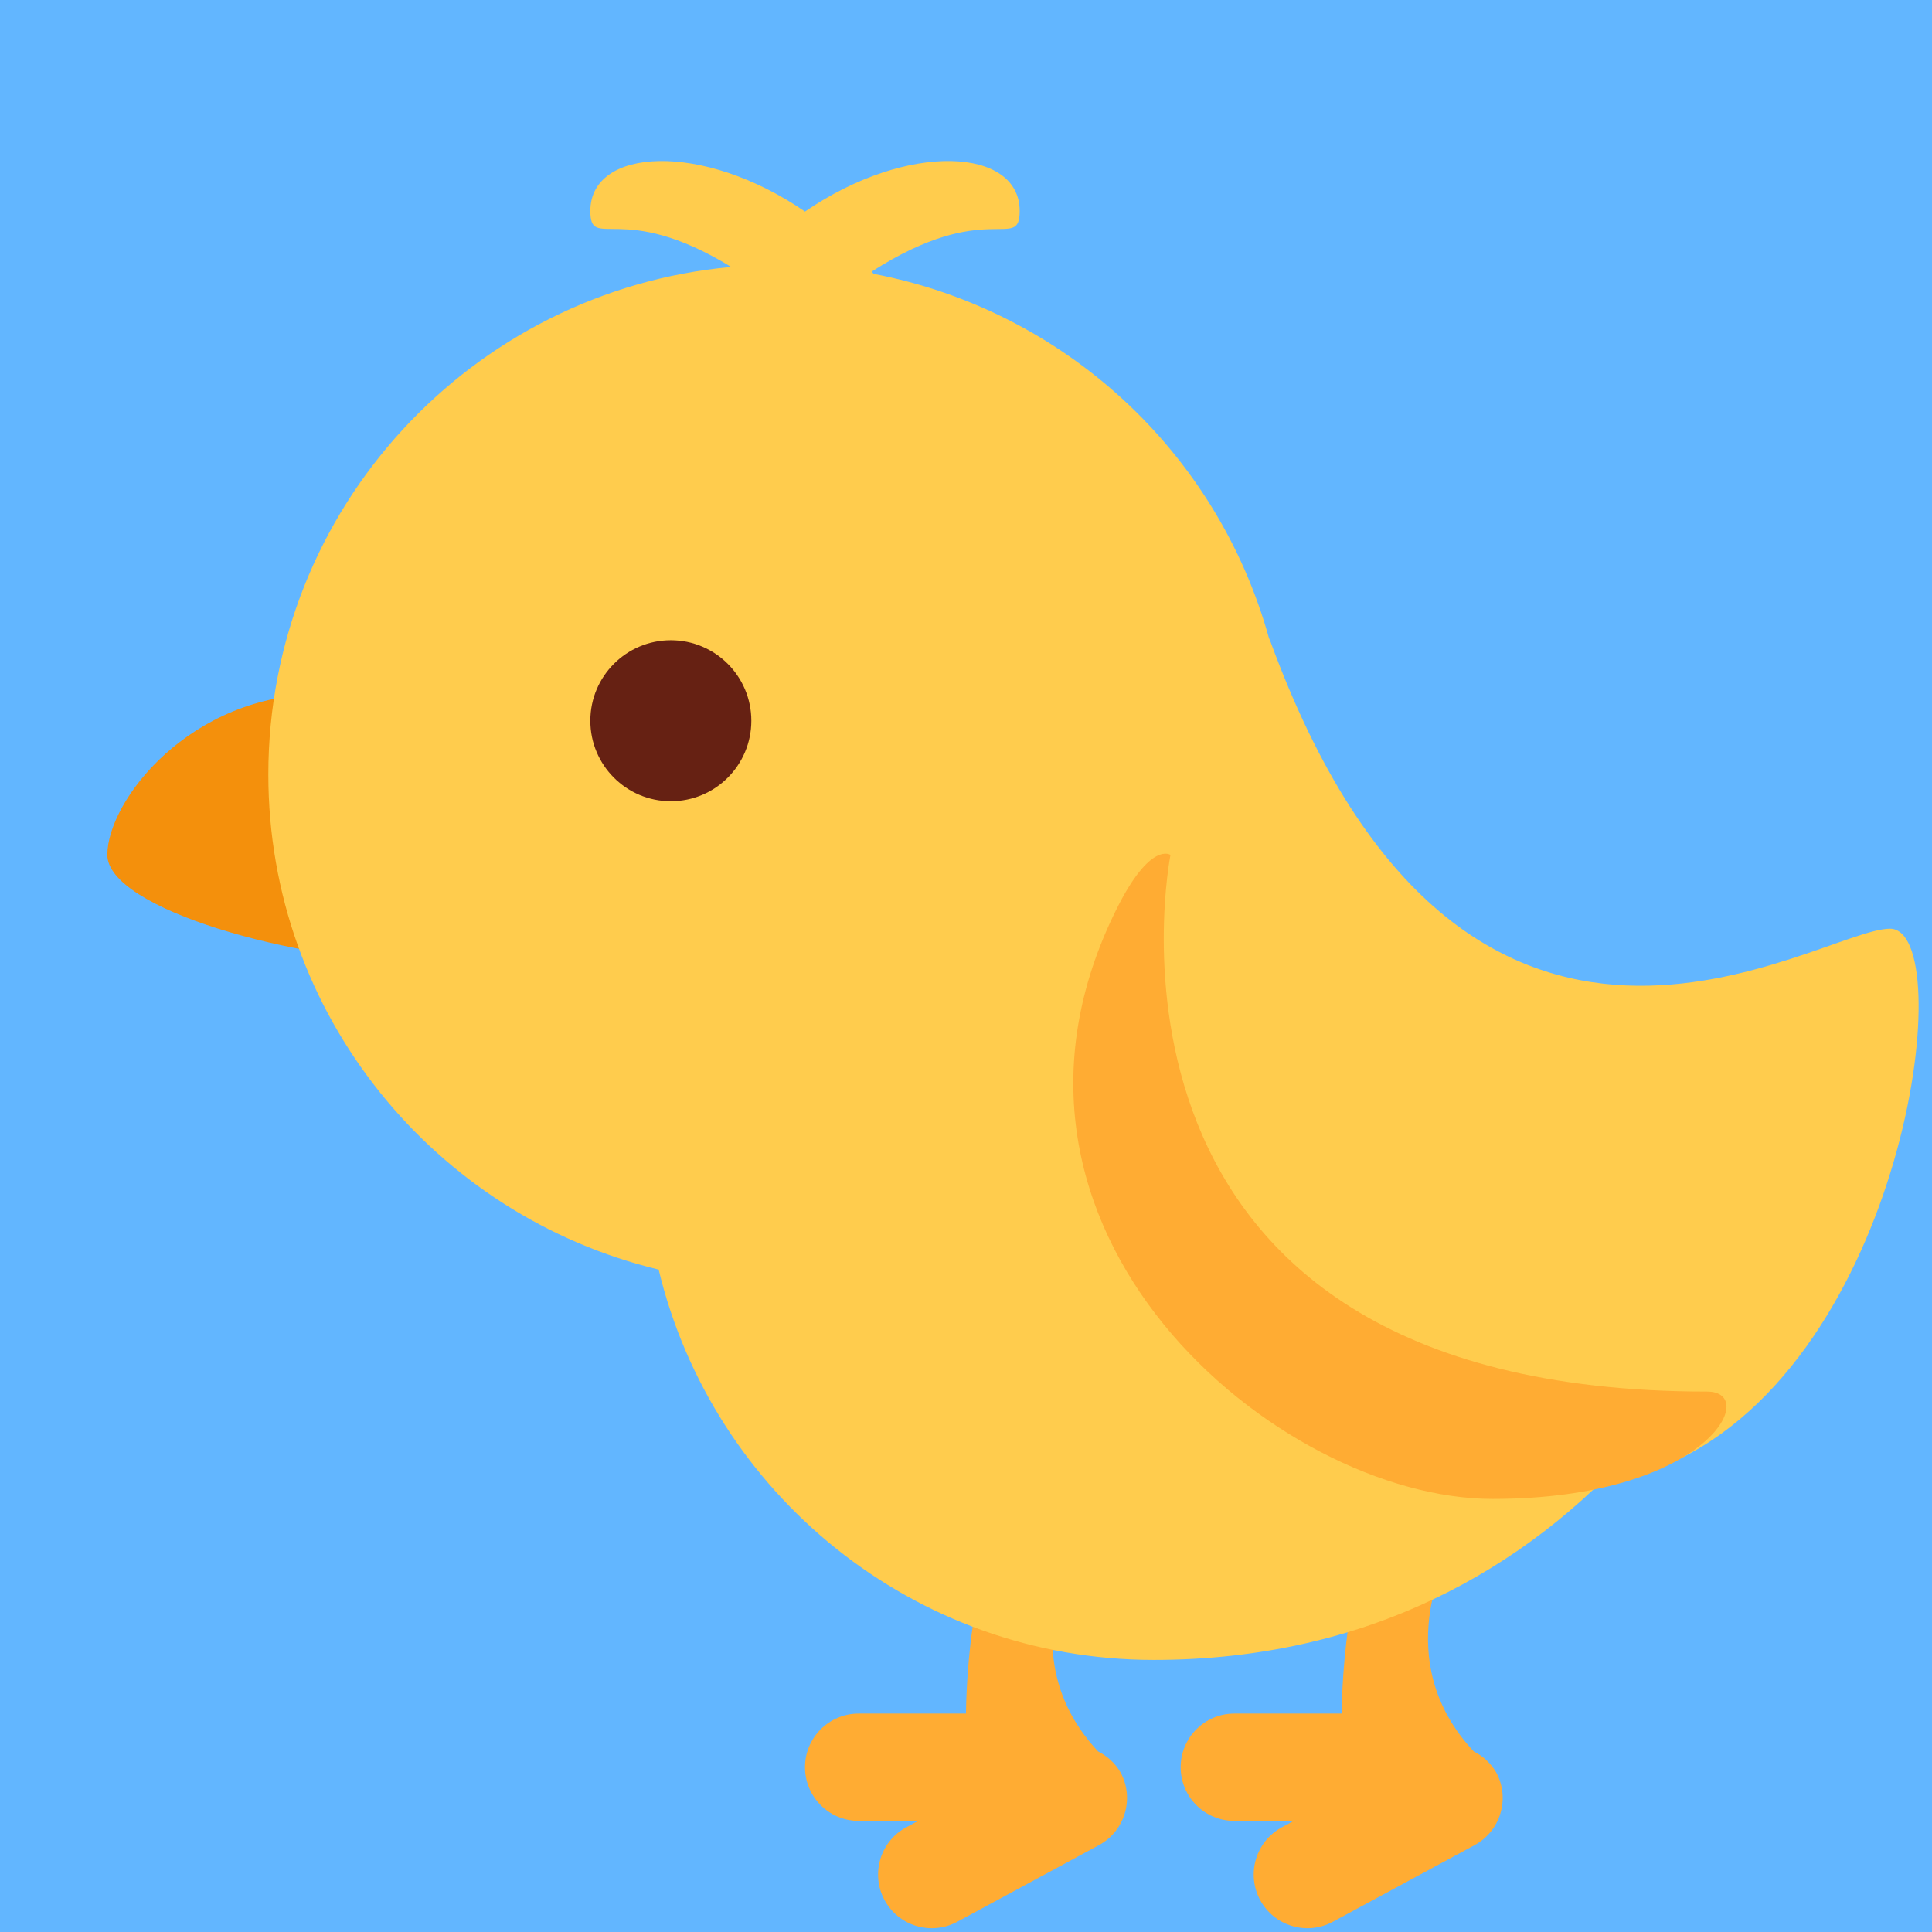
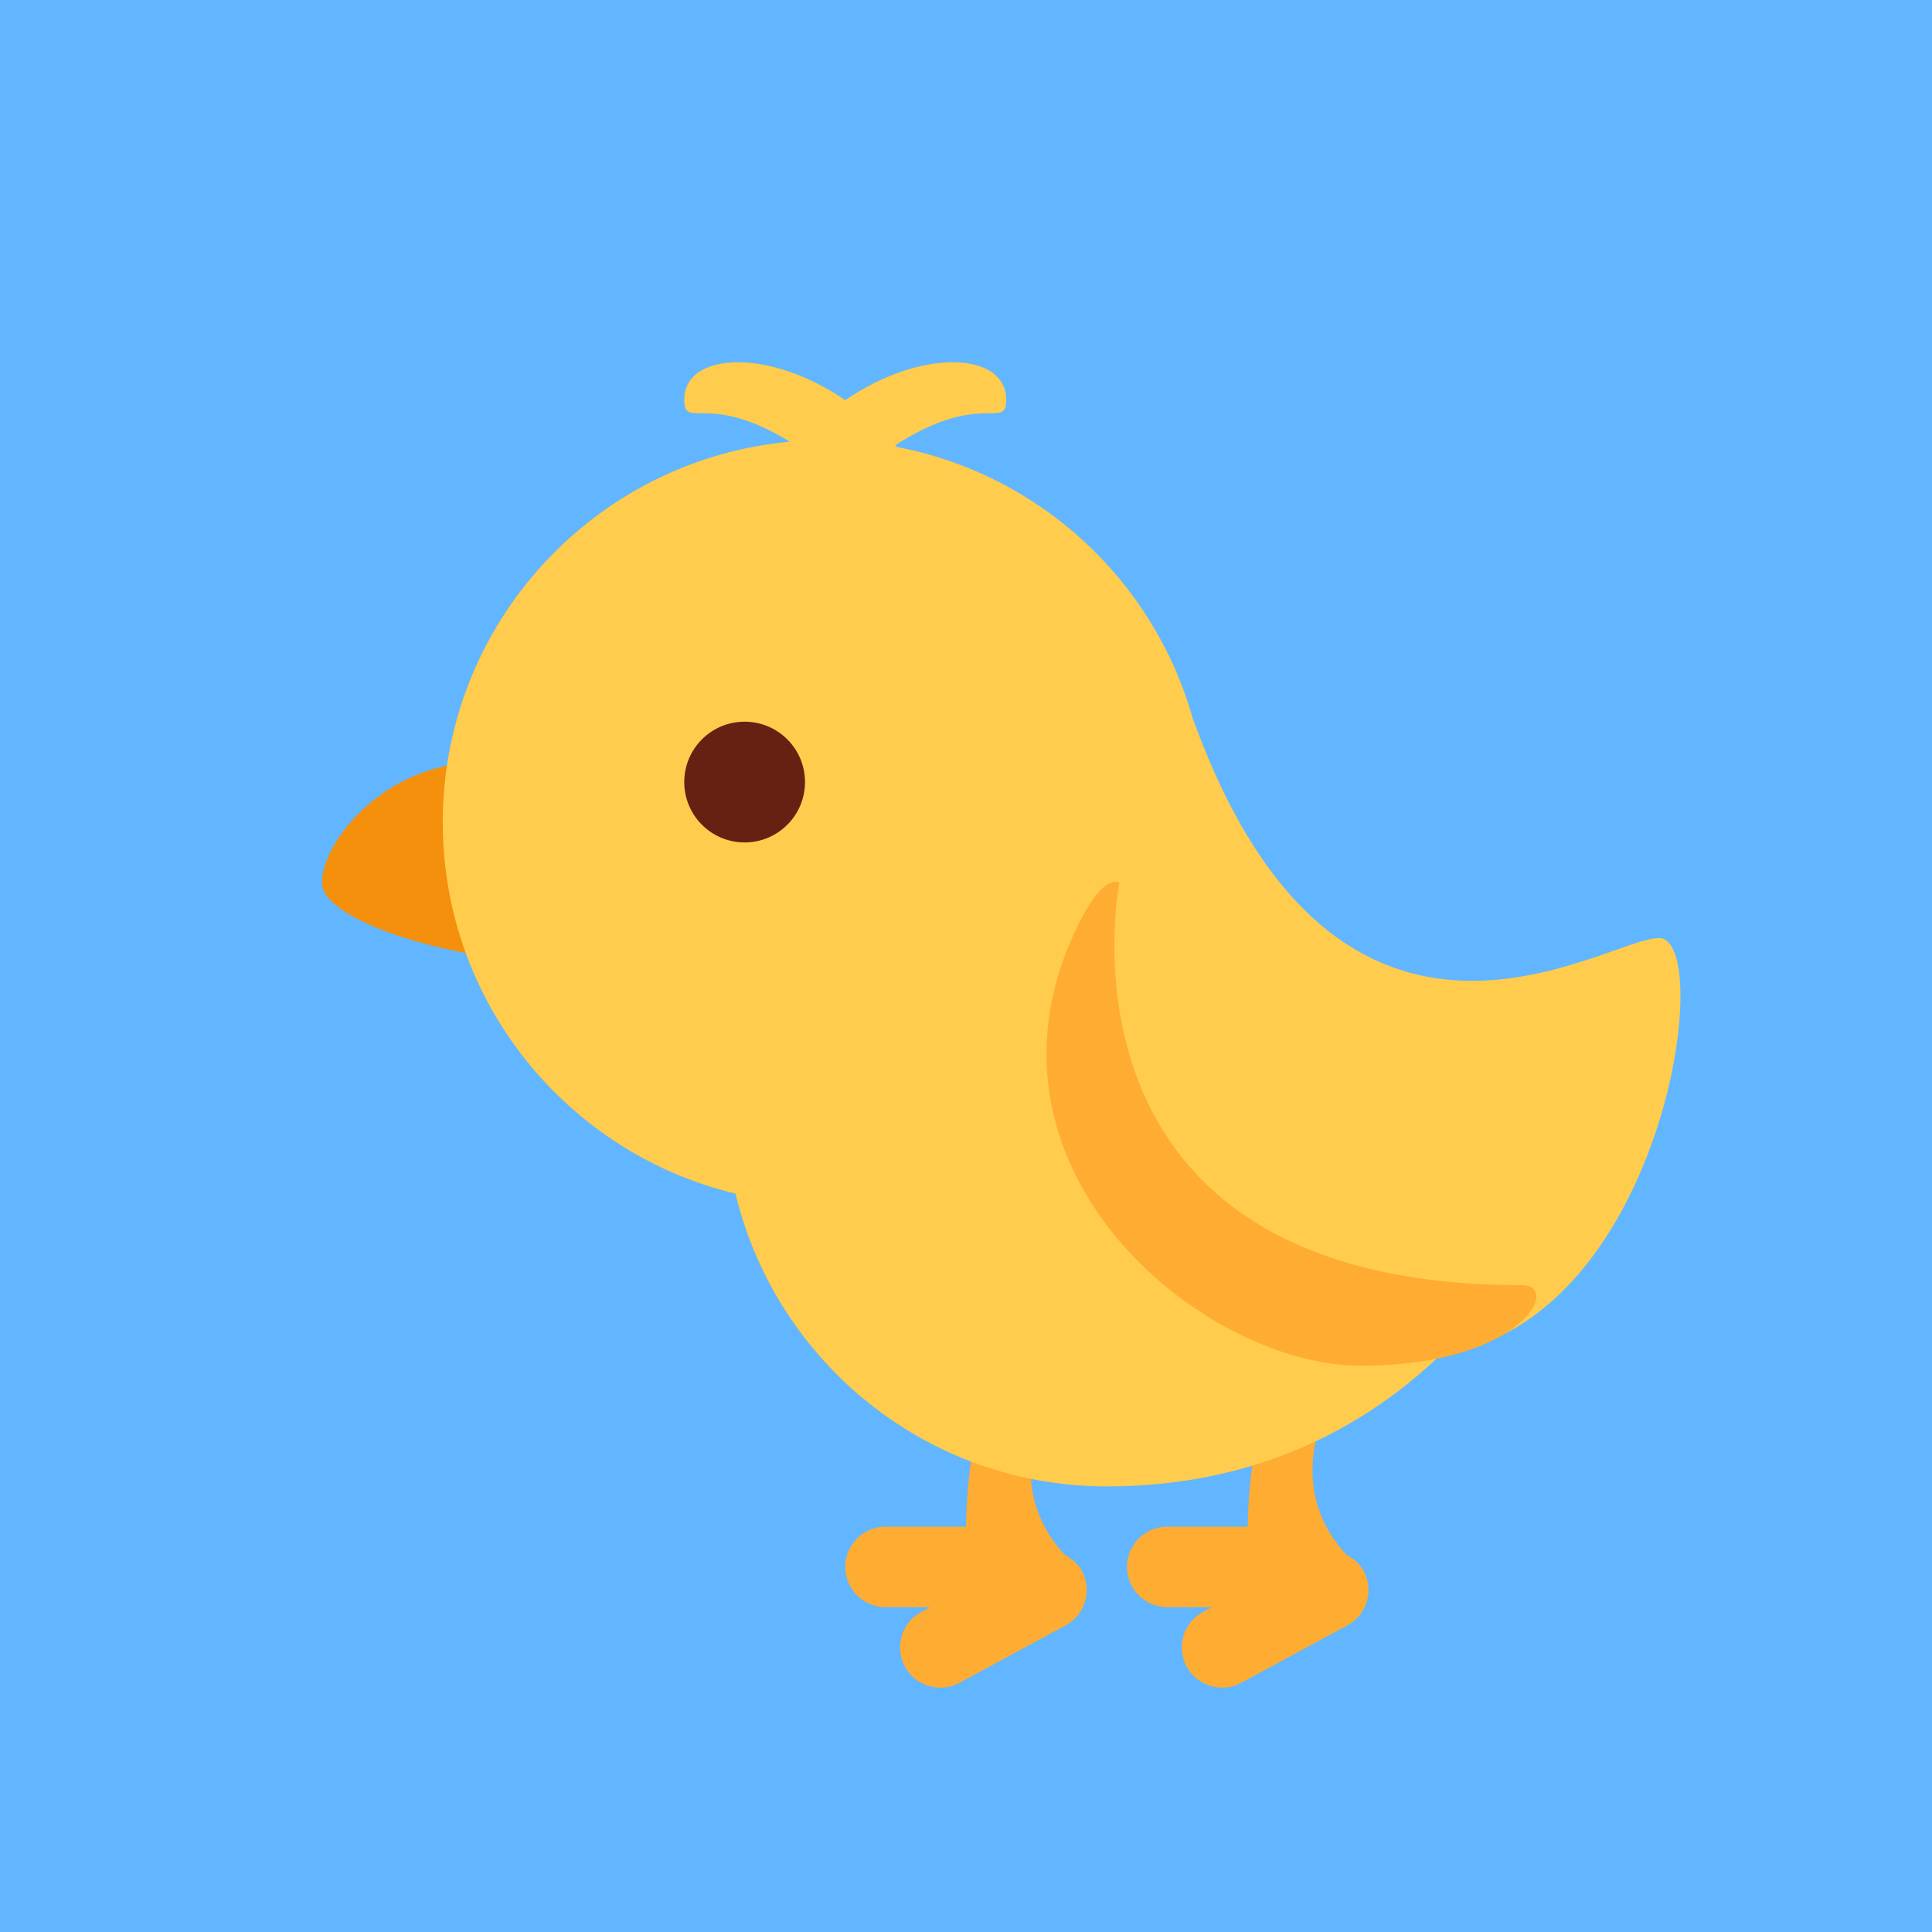
<svg xmlns="http://www.w3.org/2000/svg" width="36" height="36" viewBox="0 0 36 36">
  <rect x="0" y="0" width="36" height="36" fill="#62b6ff" />
-   <path fill="#f4900c" d="M8.512 15.93c0 1.657 1.974 2-.512 2s-6-1-6-2s1.526-3 4.012-3s2.5 1.343 2.5 3" />
-   <path fill="#ffac33" d="M27.88 33.027a1 1 0 0 0-.418-.391C25.865 30.931 27 28.93 27 28.93c0-.553 1-2 0-2l-1 1c-1 1-1 4-1 4h-2a1 1 0 1 0 0 2h1.107l-.222.12a1 1 0 1 0 .952 1.759l2.639-1.427a1 1 0 0 0 .404-1.355m-7 0a1 1 0 0 0-.418-.391C18.865 30.931 20 28.93 20 28.93c0-.553 1-2 0-2l-1 1c-1 1-1 4-1 4h-2a1 1 0 1 0 0 2h1.108l-.222.12a1 1 0 1 0 .952 1.759l2.639-1.427a1 1 0 0 0 .403-1.355" />
-   <path fill="#ffcc4d" d="M35.217 17.305c-1.342 0-7.904 4.613-11.553-5.375l-.018-.038a9.5 9.5 0 0 0-7.367-6.789l-.037-.042C18.389 3.684 19 4.707 19 3.93c0-1.179-2.083-1.303-4 .012c-1.917-1.315-4-1.191-4-.012c0 .761.583-.208 2.623 1.044C8.788 5.417 5 9.479 5 14.43c0 4.478 3.103 8.223 7.273 9.227c1.003 4.171 4.748 7.273 9.227 7.273c3.953 0 6.934-1.678 8.99-3.999c.555-.626.111.602.842.235c4.24-2.132 5.168-9.861 3.885-9.861" />
-   <circle cx="12.5" cy="13.43" r="1.5" fill="#662113" />
-   <path fill="#ffac33" d="M21.81 15.93s-2 10 10 10c1 0 0 2-4 2s-9.999-5-7-11c.633-1.265 1-1 1-1" />
+   <g transform="translate(4.5 4.5) scale(0.75)">
+     <path fill="#f4900c" d="M8.512 15.93c0 1.657 1.974 2-.512 2s-6-1-6-2s1.526-3 4.012-3s2.5 1.343 2.5 3" />
+     <path fill="#ffac33" d="M27.88 33.027a1 1 0 0 0-.418-.391C25.865 30.931 27 28.93 27 28.93c0-.553 1-2 0-2l-1 1c-1 1-1 4-1 4h-2a1 1 0 1 0 0 2h1.107l-.222.12a1 1 0 1 0 .952 1.759l2.639-1.427a1 1 0 0 0 .404-1.355m-7 0a1 1 0 0 0-.418-.391C18.865 30.931 20 28.93 20 28.93c0-.553 1-2 0-2l-1 1c-1 1-1 4-1 4h-2a1 1 0 1 0 0 2h1.108l-.222.12a1 1 0 1 0 .952 1.759l2.639-1.427a1 1 0 0 0 .403-1.355" />
+     <path fill="#ffcc4d" d="M35.217 17.305c-1.342 0-7.904 4.613-11.553-5.375l-.018-.038a9.5 9.5 0 0 0-7.367-6.789l-.037-.042C18.389 3.684 19 4.707 19 3.93c0-1.179-2.083-1.303-4 .012c-1.917-1.315-4-1.191-4-.012c0 .761.583-.208 2.623 1.044C8.788 5.417 5 9.479 5 14.43c0 4.478 3.103 8.223 7.273 9.227c1.003 4.171 4.748 7.273 9.227 7.273c3.953 0 6.934-1.678 8.99-3.999c.555-.626.111.602.842.235c4.24-2.132 5.168-9.861 3.885-9.861" />
+     <circle cx="12.5" cy="13.43" r="1.5" fill="#662113" />
+     <path fill="#ffac33" d="M21.81 15.93s-2 10 10 10c1 0 0 2-4 2s-9.999-5-7-11c.633-1.265 1-1 1-1" />
+   </g>
</svg>
